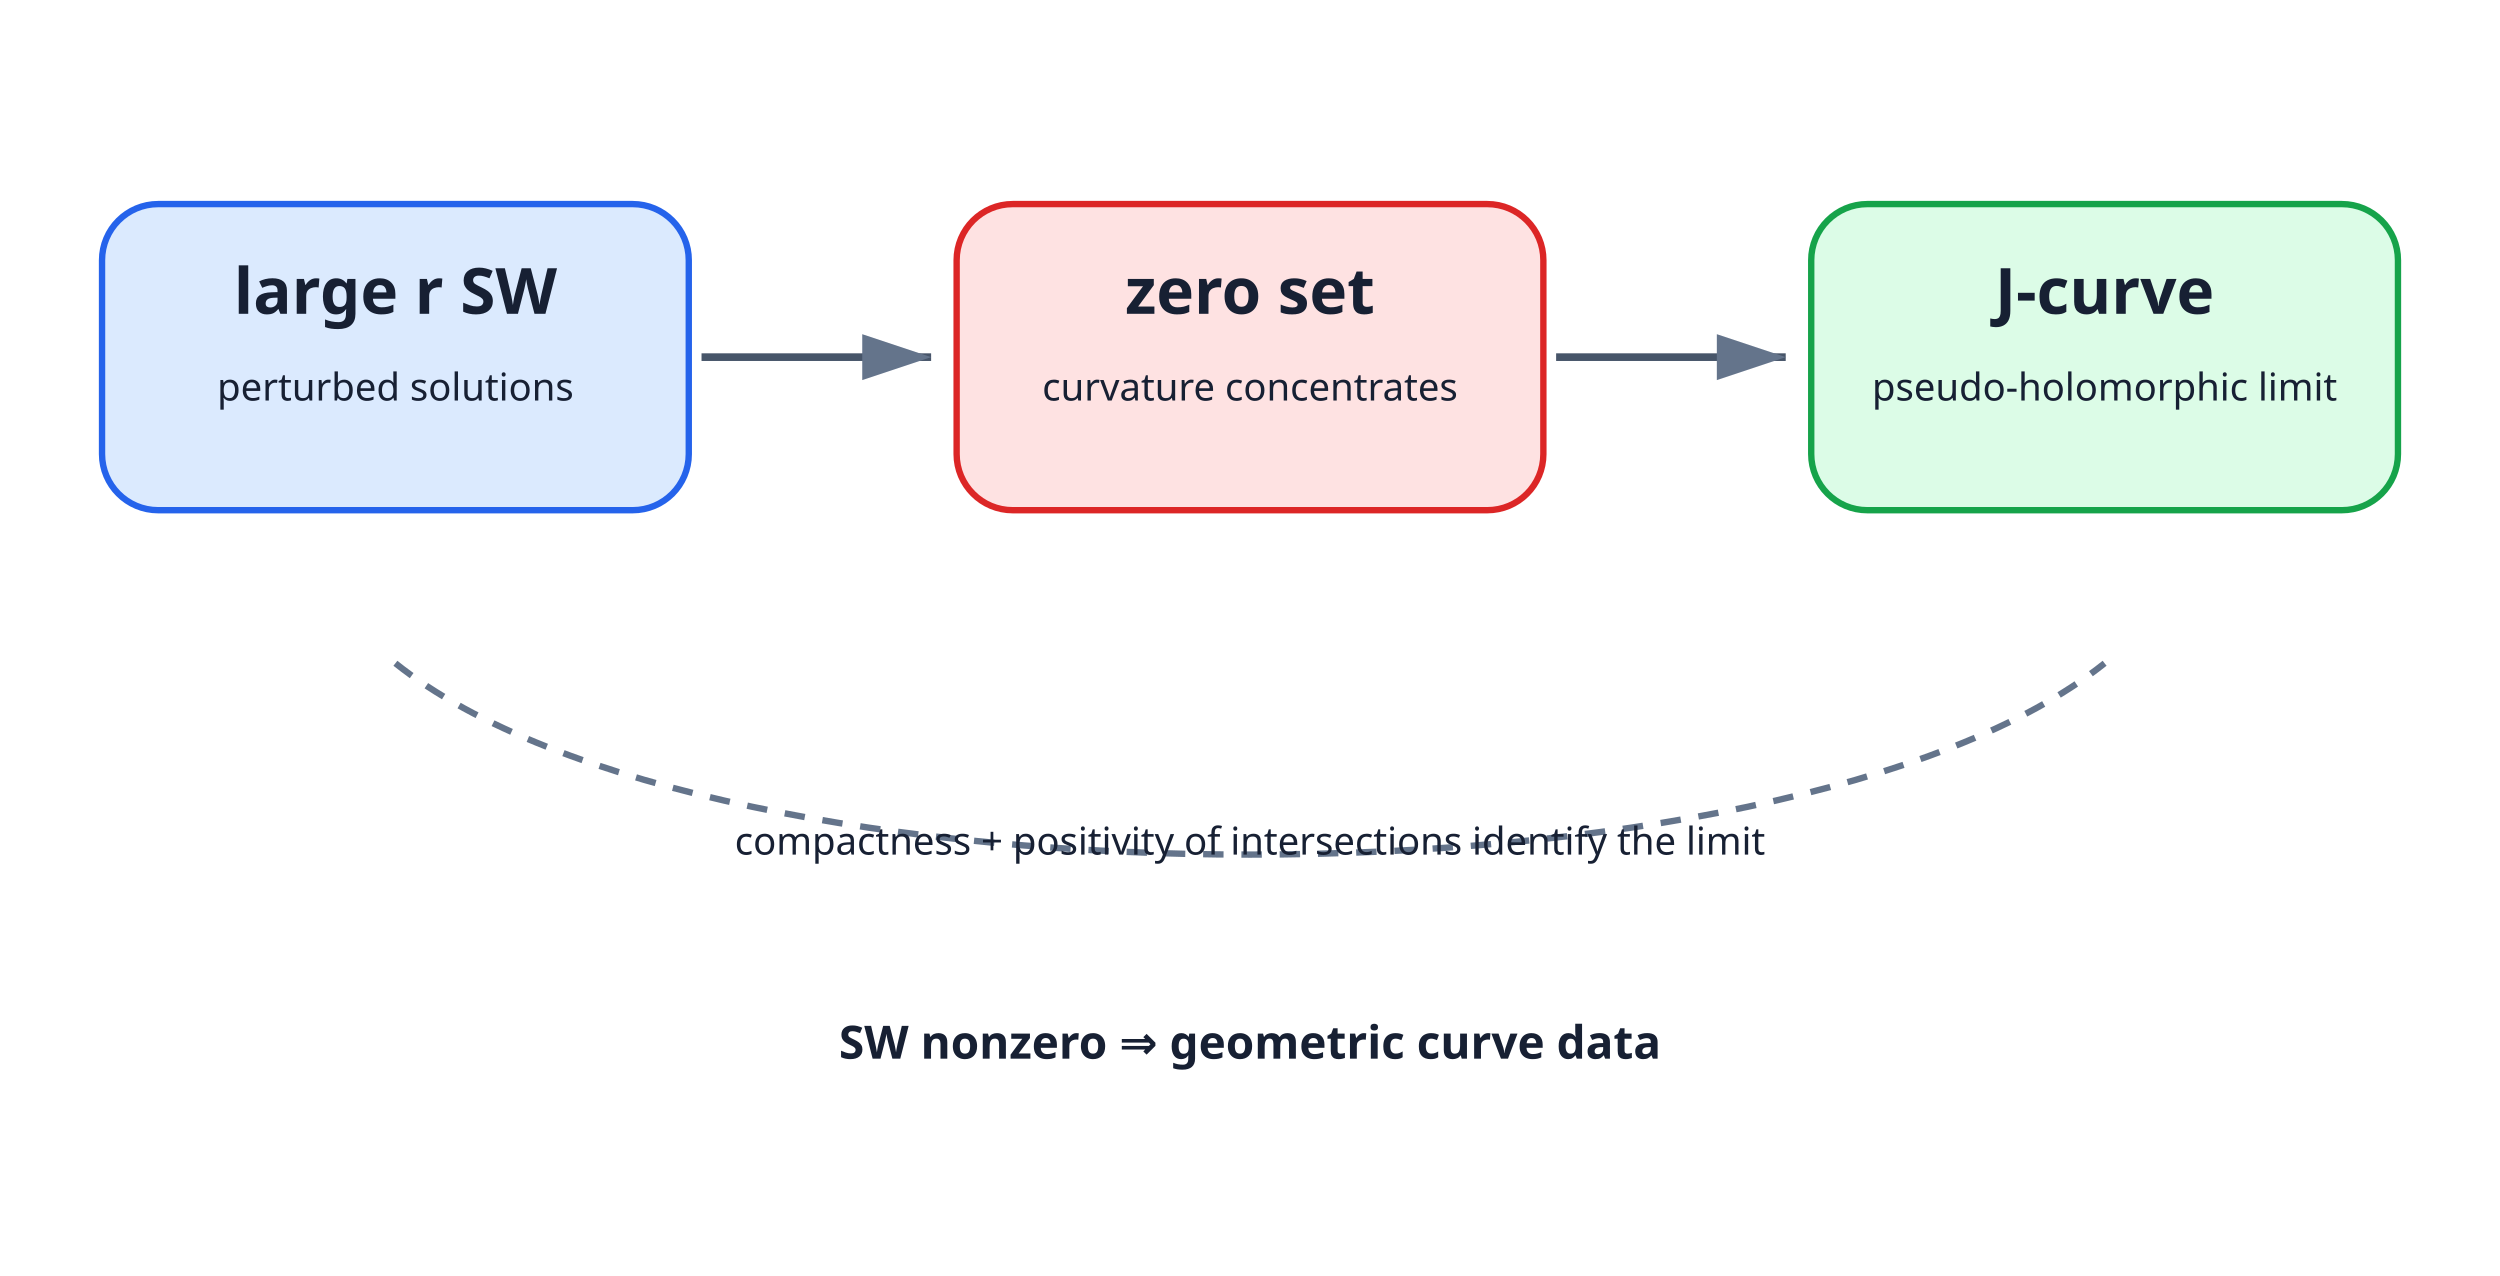
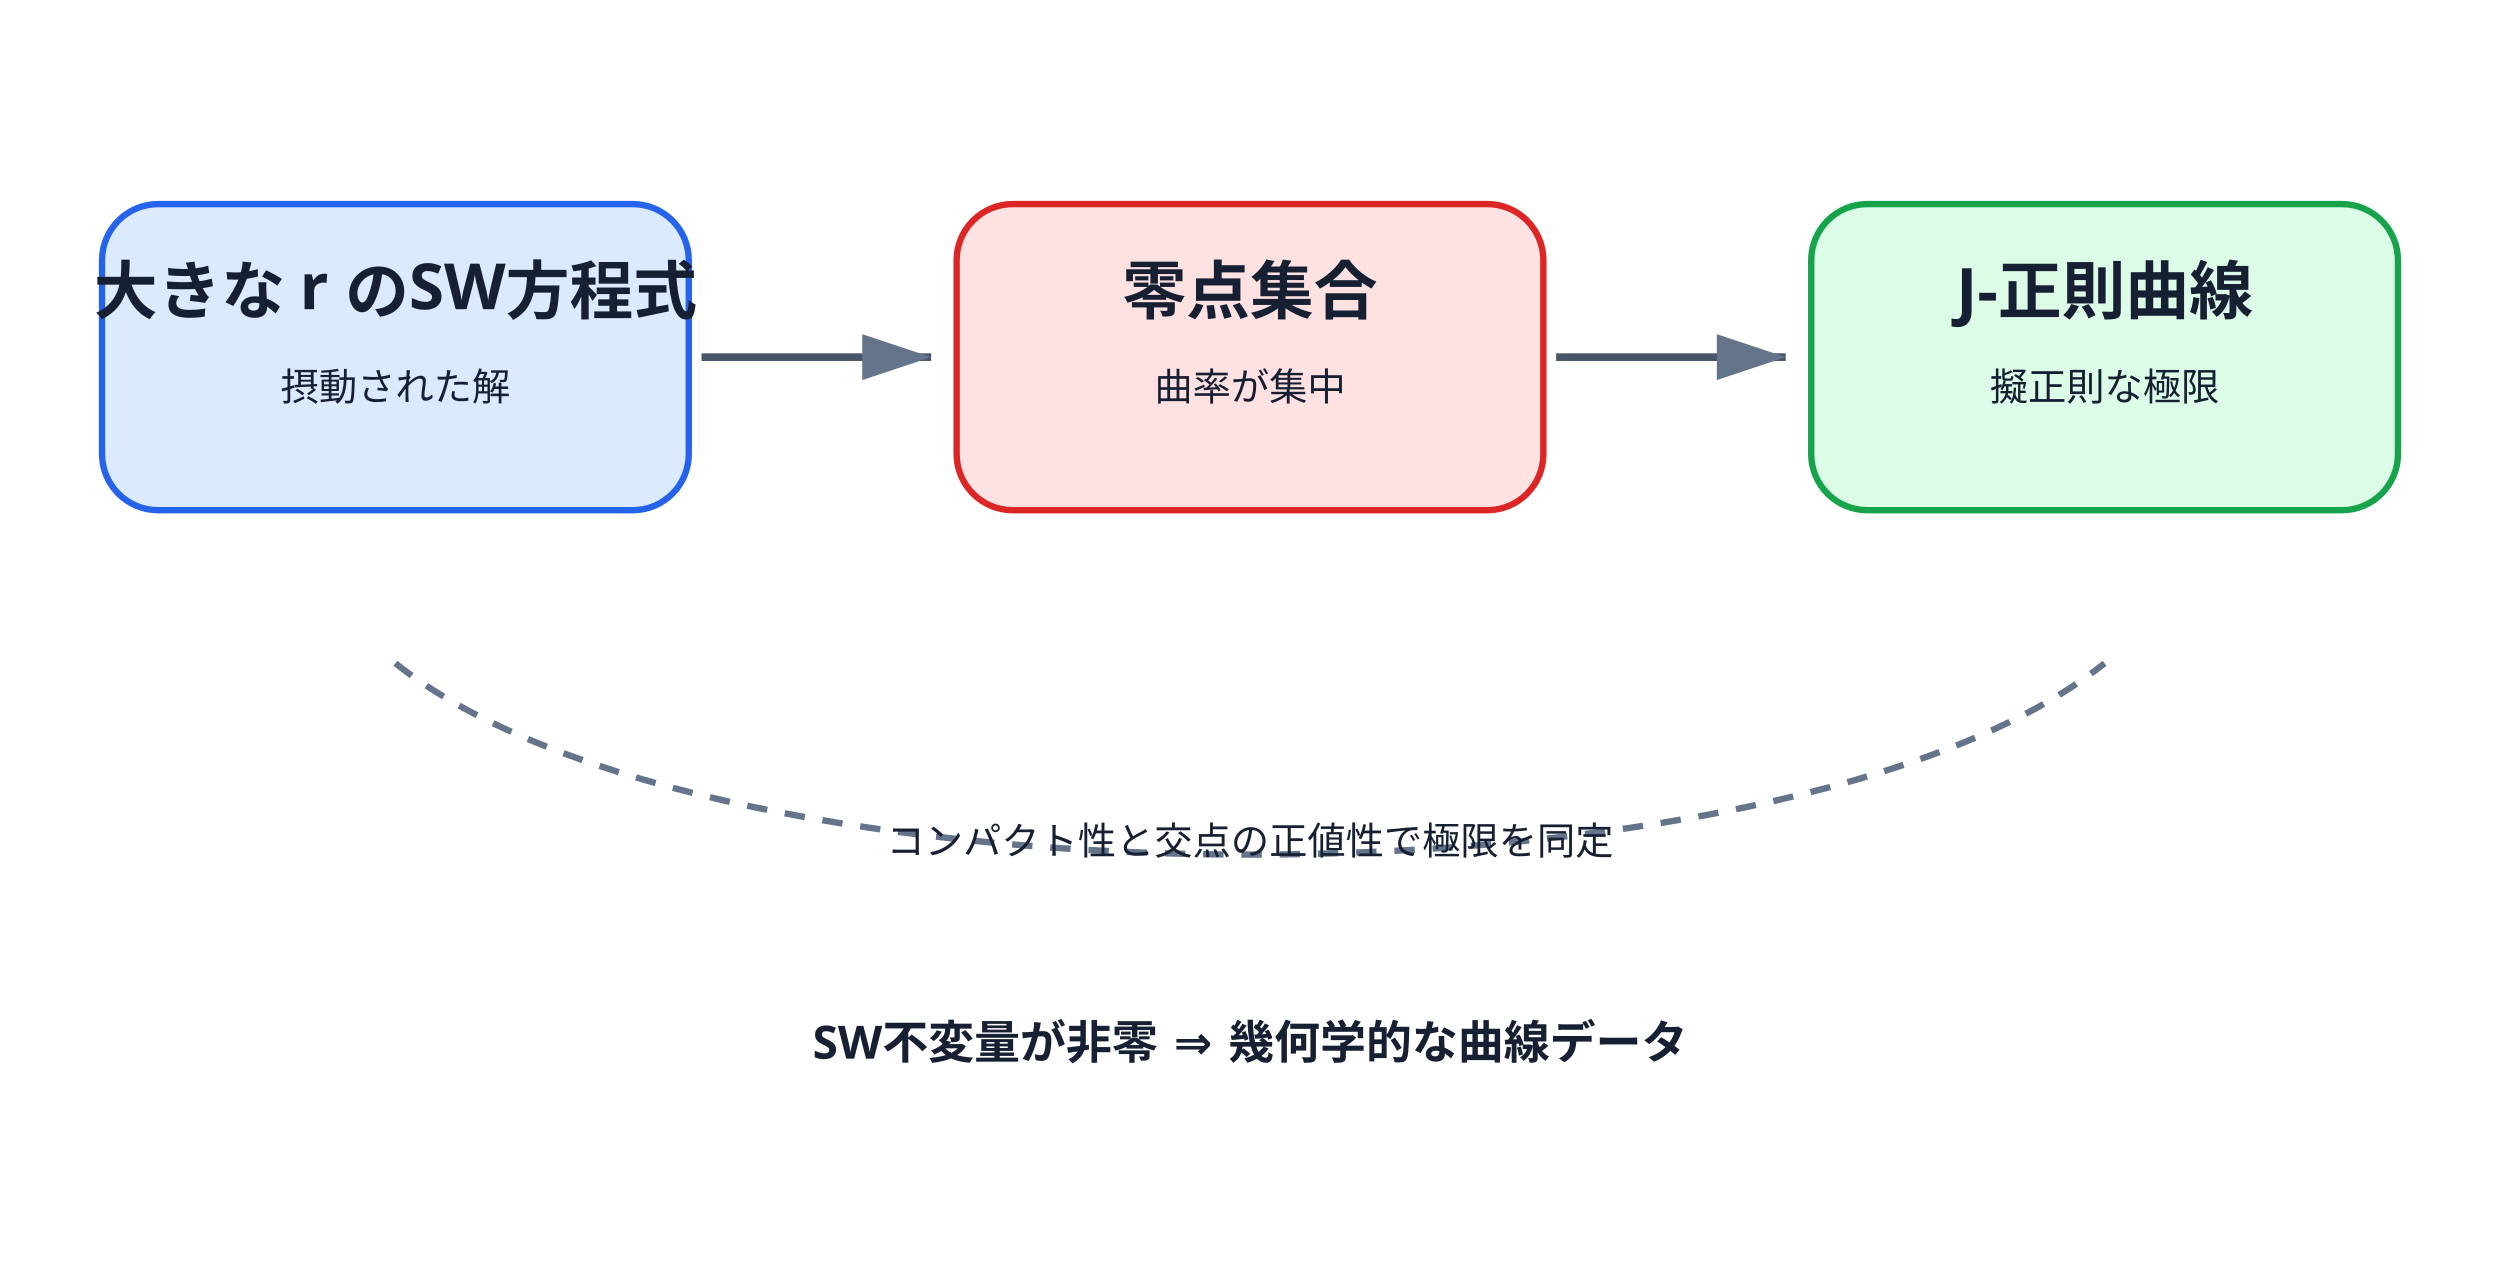
<svg xmlns="http://www.w3.org/2000/svg" viewBox="0 0 980 500" role="img" aria-labelledby="title desc">
  <style>
text{font-family:system-ui,sans-serif;fill:#172033}.box{fill:#f8fafc;stroke:#475569;stroke-width:2.5}.blue{fill:#dbeafe;stroke:#2563eb;stroke-width:2.5}.red{fill:#fee2e2;stroke:#dc2626;stroke-width:2.5}.green{fill:#dcfce7;stroke:#16a34a;stroke-width:2.5}.line{fill:none;stroke:#475569;stroke-width:3}.dash{fill:none;stroke:#64748b;stroke-width:2.5;stroke-dasharray:8 7}.title{font-size:25px;font-weight:700}.label{font-size:18px;font-weight:600}.small{font-size:15px}@media(prefers-color-scheme:dark){text{fill:#f1f5f9}.box{fill:#1e293b;stroke:#cbd5e1}.blue{fill:#172554;stroke:#60a5fa}.red{fill:#450a0a;stroke:#f87171}.green{fill:#052e16;stroke:#4ade80}.line,.dash{stroke:#cbd5e1}}</style>
  <defs>
    <marker id="a" markerWidth="10" markerHeight="10" refX="9" refY="3" orient="auto">
      <path d="M0,0 L0,6 L9,3 z" fill="#64748b" />
    </marker>
  </defs>
  <rect class="blue" x="40" y="80" width="230" height="120" rx="22" />
-   <text class="title" x="155" y="123" text-anchor="middle">large r SW</text>
-   <text class="small" x="155" y="157" text-anchor="middle">perturbed solutions</text>
+   <text class="title" x="155" y="123" text-anchor="middle">大きな r のSW方程式</text>
+   <text class="small" x="155" y="157" text-anchor="middle">摂動された解</text>
  <rect class="red" x="375" y="80" width="230" height="120" rx="22" />
-   <text class="title" x="490" y="123" text-anchor="middle">zero set</text>
-   <text class="small" x="490" y="157" text-anchor="middle">curvature concentrates</text>
+   <text class="title" x="490" y="123" text-anchor="middle">零点集合</text>
+   <text class="small" x="490" y="157" text-anchor="middle">曲率が集中</text>
  <rect class="green" x="710" y="80" width="230" height="120" rx="22" />
-   <text class="title" x="825" y="123" text-anchor="middle">J-curve</text>
-   <text class="small" x="825" y="157" text-anchor="middle">pseudo-holomorphic limit</text>
+   <text class="title" x="825" y="123" text-anchor="middle">J-正則曲線</text>
+   <text class="small" x="825" y="157" text-anchor="middle">擬正則な極限</text>
  <path class="line" d="M275 140 H365" marker-end="url(#a)" />
  <path class="line" d="M610 140 H700" marker-end="url(#a)" />
  <path class="dash" d="M155 260 C280 360 700 360 825 260" />
-   <text class="small" x="490" y="335" text-anchor="middle">compactness + positivity of intersections identify the limit</text>
-   <text class="label" x="490" y="415" text-anchor="middle">SW nonzero ⇒ geometric curve data</text>
+   <text class="small" x="490" y="335" text-anchor="middle">コンパクト性と交点の正値性で極限を同定</text>
+   <text class="label" x="490" y="415" text-anchor="middle">SW不変量が非零 ⇒ 幾何学的な曲線データ</text>
</svg>
